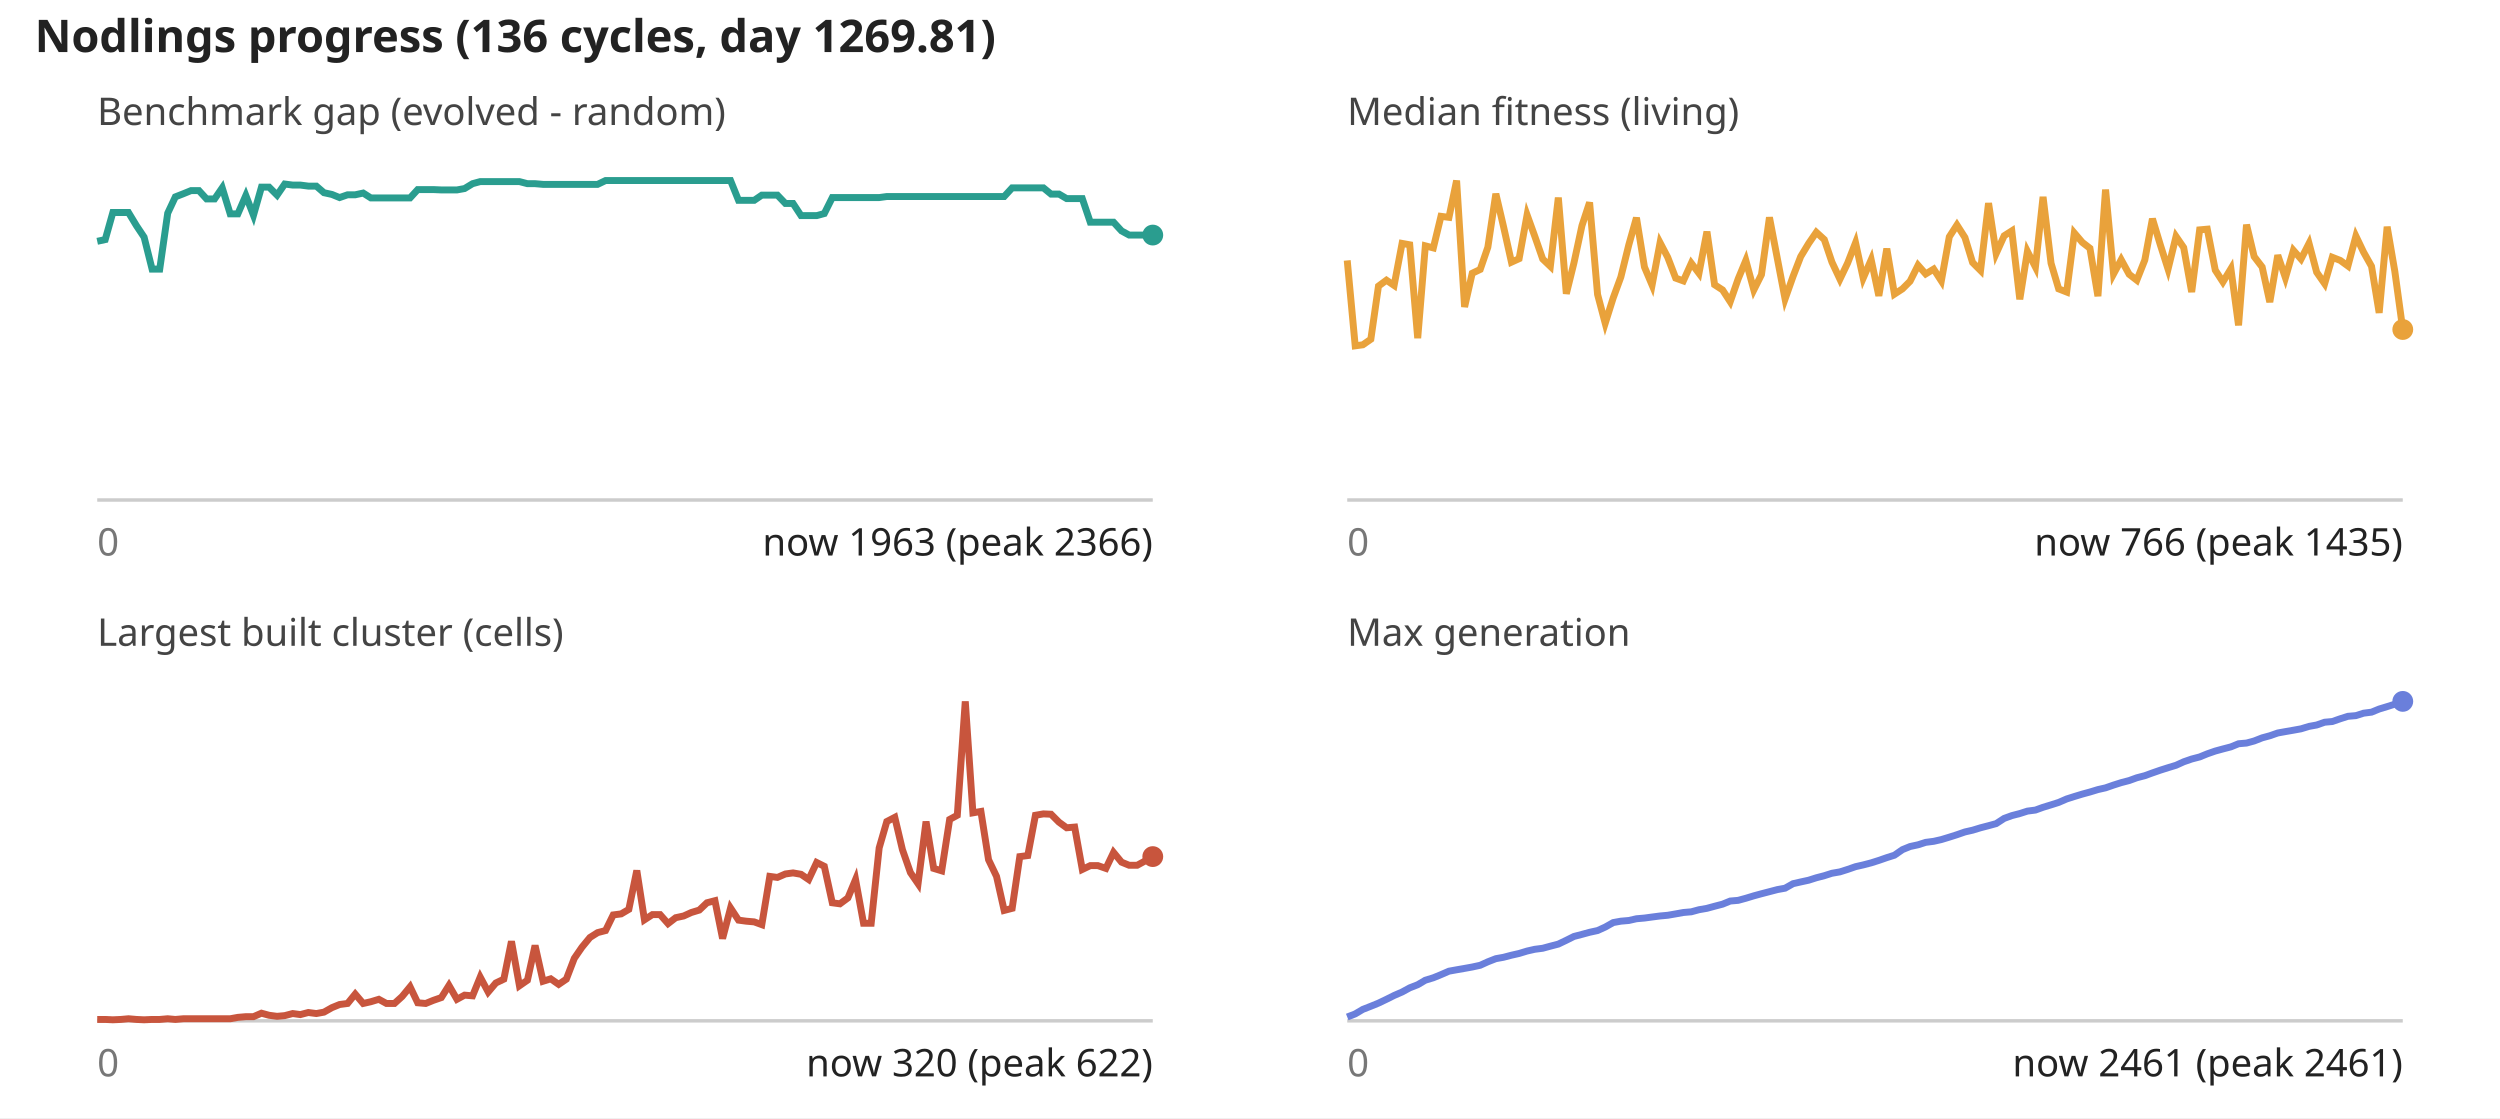
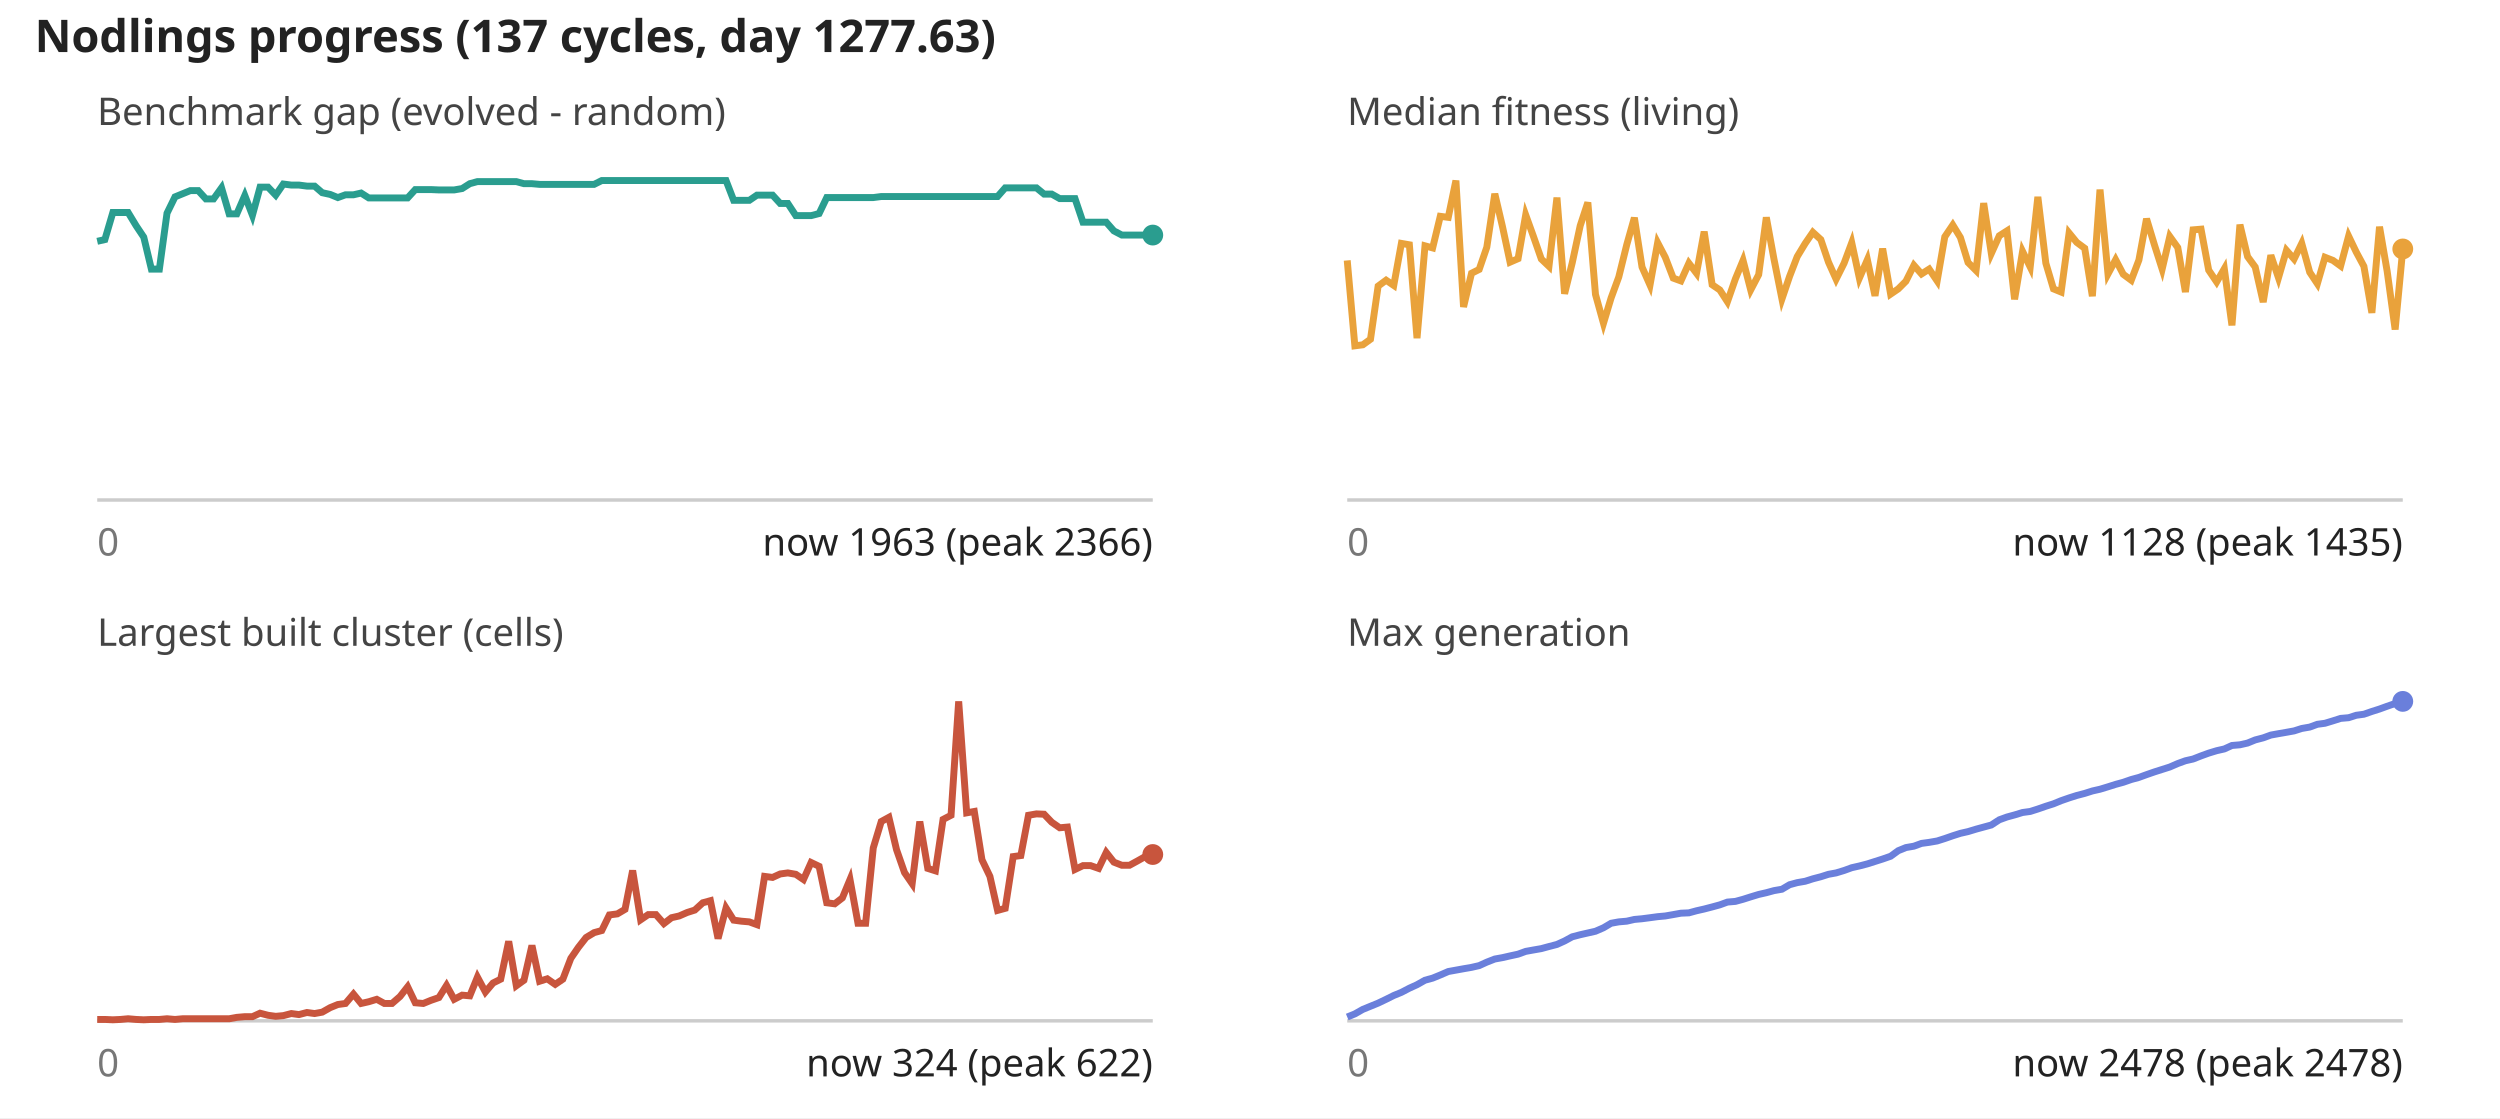
<svg xmlns="http://www.w3.org/2000/svg" viewBox="0 0 720 322" font-family="sans-serif" font-size="11">
  <rect width="100%" height="100%" fill="#fff" />
-   <text x="10" y="15" font-size="13" font-weight="bold" fill="#222">Nodlings progress (136 cycles, day 1269.81)</text>
+   <text x="10" y="15" font-size="13" font-weight="bold" fill="#222">Nodlings progress (137 cycles, day 1277.63)</text>
  <text x="28" y="36" fill="#444">Benchmark gap (evolved - random)</text>
  <line x1="28" y1="144" x2="332" y2="144" stroke="#ccc" />
-   <polyline fill="none" stroke="#2a9d8f" stroke-width="2" points="28.0,69.5 30.3,69.0 32.5,61.2 34.8,61.2 37.0,61.2 39.3,65.0 41.5,68.3 43.8,77.5 46.0,77.5 48.3,61.4 50.5,56.7 52.8,55.8 55.0,54.9 57.3,54.9 59.5,57.3 61.8,57.3 64.0,54.1 66.3,61.6 68.5,61.6 70.8,56.3 73.0,62.0 75.3,53.9 77.5,53.9 79.8,56.2 82.0,53.0 84.3,53.3 86.5,53.3 88.8,53.6 91.1,53.6 93.3,55.5 95.6,56.0 97.8,56.9 100.1,56.1 102.3,56.1 104.6,55.6 106.8,57.0 109.1,57.0 111.3,57.0 113.6,57.0 115.8,57.0 118.1,57.0 120.3,54.6 122.6,54.6 124.8,54.6 127.1,54.7 129.3,54.7 131.6,54.7 133.8,54.3 136.1,52.9 138.3,52.3 140.6,52.3 142.8,52.3 145.1,52.3 147.3,52.3 149.6,52.3 151.9,52.9 154.1,52.9 156.4,53.1 158.6,53.1 160.9,53.1 163.1,53.1 165.4,53.1 167.6,53.1 169.9,53.1 172.1,53.1 174.4,52.0 176.6,52.0 178.9,52.0 181.1,52.0 183.4,52.0 185.6,52.0 187.9,52.0 190.1,52.0 192.4,52.0 194.6,52.0 196.9,52.0 199.1,52.0 201.4,52.0 203.6,52.0 205.9,52.0 208.1,52.0 210.4,52.0 212.7,57.7 214.9,57.7 217.2,57.7 219.4,56.2 221.7,56.2 223.9,56.2 226.2,58.6 228.4,58.6 230.7,62.1 232.9,62.1 235.2,62.1 237.4,61.5 239.7,56.9 241.9,56.9 244.2,56.9 246.4,56.9 248.7,56.9 250.9,56.9 253.2,56.9 255.4,56.6 257.7,56.6 259.9,56.6 262.2,56.6 264.4,56.6 266.7,56.6 268.9,56.6 271.2,56.6 273.5,56.6 275.7,56.6 278.0,56.6 280.2,56.6 282.5,56.6 284.7,56.6 287.0,56.6 289.2,56.6 291.5,54.1 293.7,54.1 296.0,54.1 298.2,54.1 300.5,54.1 302.7,55.9 305.0,55.9 307.2,57.2 309.5,57.2 311.7,57.2 314.0,64.0 316.2,64.0 318.5,64.0 320.7,64.0 323.0,66.5 325.2,67.7 327.5,67.7 329.7,67.7 332.0,67.7" />
+   <polyline fill="none" stroke="#2a9d8f" stroke-width="2" points="28.0,69.5 30.2,69.0 32.5,61.2 34.7,61.2 36.9,61.2 39.2,65.0 41.4,68.3 43.6,77.5 45.9,77.5 48.1,61.4 50.4,56.7 52.6,55.8 54.8,54.9 57.1,54.9 59.3,57.3 61.5,57.3 63.8,54.1 66.0,61.6 68.2,61.6 70.5,56.3 72.7,62.0 74.9,53.9 77.2,53.9 79.4,56.2 81.6,53.0 83.9,53.3 86.1,53.3 88.4,53.6 90.6,53.6 92.8,55.5 95.1,56.0 97.3,56.9 99.5,56.1 101.8,56.1 104.0,55.6 106.2,57.0 108.5,57.0 110.7,57.0 112.9,57.0 115.2,57.0 117.4,57.0 119.6,54.6 121.9,54.6 124.1,54.6 126.4,54.7 128.6,54.7 130.8,54.7 133.1,54.3 135.3,52.9 137.5,52.3 139.8,52.3 142.0,52.3 144.2,52.3 146.5,52.3 148.7,52.3 150.9,52.9 153.2,52.9 155.4,53.1 157.6,53.1 159.9,53.1 162.1,53.1 164.4,53.1 166.6,53.1 168.8,53.1 171.1,53.1 173.3,52.0 175.5,52.0 177.8,52.0 180.0,52.0 182.2,52.0 184.5,52.0 186.7,52.0 188.9,52.0 191.2,52.0 193.4,52.0 195.6,52.0 197.9,52.0 200.1,52.0 202.4,52.0 204.6,52.0 206.8,52.0 209.1,52.0 211.3,57.7 213.5,57.7 215.8,57.7 218.0,56.2 220.2,56.2 222.5,56.2 224.7,58.6 226.9,58.6 229.2,62.1 231.4,62.1 233.6,62.1 235.9,61.5 238.1,56.9 240.4,56.9 242.6,56.9 244.8,56.9 247.1,56.9 249.3,56.9 251.5,56.9 253.8,56.6 256.0,56.6 258.2,56.6 260.5,56.6 262.7,56.6 264.9,56.6 267.2,56.6 269.4,56.6 271.6,56.6 273.9,56.6 276.1,56.6 278.4,56.6 280.6,56.6 282.8,56.6 285.1,56.6 287.3,56.6 289.5,54.1 291.8,54.1 294.0,54.1 296.2,54.1 298.5,54.1 300.7,55.9 302.9,55.9 305.2,57.2 307.4,57.2 309.6,57.2 311.9,64.0 314.1,64.0 316.4,64.0 318.6,64.0 320.8,66.5 323.1,67.7 325.3,67.7 327.5,67.7 329.8,67.7 332.0,67.7" />
  <circle cx="332.0" cy="67.7" r="3" fill="#2a9d8f" />
  <text x="28" y="160" fill="#777">0</text>
  <text x="332" y="160" text-anchor="end" fill="#222">now 1963 (peak 2366)</text>
  <text x="388" y="36" fill="#444">Median fitness (living)</text>
  <line x1="388" y1="144" x2="692" y2="144" stroke="#ccc" />
-   <polyline fill="none" stroke="#e9a23b" stroke-width="2" points="388.0,75.0 390.3,99.6 392.5,99.3 394.8,97.7 397.0,82.4 399.3,80.7 401.5,82.2 403.8,70.1 406.0,70.5 408.3,97.4 410.5,70.8 412.8,71.4 415.0,62.3 417.3,62.6 419.5,52.0 421.8,88.4 424.0,78.7 426.3,77.6 428.5,71.2 430.8,55.8 433.0,65.2 435.3,75.5 437.5,74.5 439.8,61.9 442.0,68.0 444.3,74.6 446.5,76.7 448.8,56.9 451.1,84.6 453.3,75.7 455.6,65.0 457.8,58.3 460.1,84.8 462.3,93.1 464.6,85.8 466.8,79.8 469.1,70.5 471.3,62.7 473.6,76.9 475.8,82.1 478.1,69.9 480.3,74.1 482.6,80.1 484.8,80.9 487.1,75.8 489.3,78.7 491.6,66.7 493.8,82.0 496.1,83.5 498.3,86.9 500.6,80.3 502.8,75.0 505.1,83.5 507.3,79.1 509.6,62.6 511.9,74.6 514.1,86.1 516.4,79.6 518.6,73.9 520.9,70.1 523.1,66.9 525.4,69.0 527.6,75.5 529.9,80.4 532.1,75.8 534.4,69.9 536.6,80.1 538.9,74.8 541.1,85.2 543.4,71.6 545.6,84.7 547.9,83.2 550.1,81.0 552.4,76.4 554.6,78.9 556.9,77.5 559.1,80.9 561.4,68.2 563.6,64.8 565.9,68.4 568.1,75.6 570.4,77.9 572.7,58.5 574.9,73.0 577.2,67.9 579.4,66.5 581.7,86.2 583.9,72.4 586.2,76.9 588.4,56.7 590.7,75.8 592.9,83.2 595.2,84.1 597.4,67.1 599.7,69.8 601.9,71.5 604.2,85.3 606.4,54.6 608.7,78.9 610.9,74.8 613.2,79.0 615.4,80.7 617.7,74.9 619.9,63.0 622.2,70.6 624.4,77.5 626.7,68.1 628.9,71.3 631.2,84.1 633.5,66.2 635.7,66.0 638.0,77.8 640.2,81.2 642.5,77.4 644.7,93.7 647.0,64.7 649.2,73.9 651.5,76.9 653.7,87.0 656.0,73.5 658.2,80.0 660.5,72.1 662.7,74.6 665.0,70.1 667.2,78.4 669.5,81.7 671.7,74.1 674.0,75.0 676.2,76.6 678.5,68.0 680.7,72.6 683.0,76.7 685.2,90.1 687.5,65.3 689.7,78.1 692.0,94.9" />
-   <circle cx="692.0" cy="94.9" r="3" fill="#e9a23b" />
+   <polyline fill="none" stroke="#e9a23b" stroke-width="2" points="388.0,75.0 390.2,99.6 392.5,99.3 394.7,97.7 396.9,82.4 399.2,80.7 401.4,82.2 403.6,70.1 405.9,70.5 408.1,97.4 410.4,70.8 412.6,71.4 414.8,62.3 417.1,62.6 419.3,52.0 421.5,88.4 423.8,78.7 426.0,77.6 428.2,71.2 430.5,55.8 432.7,65.2 434.9,75.5 437.2,74.5 439.4,61.9 441.6,68.0 443.9,74.6 446.1,76.7 448.4,56.9 450.6,84.6 452.8,75.7 455.1,65.0 457.3,58.3 459.5,84.8 461.8,93.1 464.0,85.8 466.2,79.8 468.5,70.5 470.7,62.7 472.9,76.9 475.2,82.1 477.4,69.9 479.6,74.1 481.9,80.1 484.1,80.9 486.4,75.8 488.6,78.7 490.8,66.7 493.1,82.0 495.3,83.5 497.5,86.9 499.8,80.3 502.0,75.0 504.2,83.5 506.5,79.1 508.7,62.6 510.9,74.6 513.2,86.1 515.4,79.6 517.6,73.9 519.9,70.1 522.1,66.9 524.4,69.0 526.6,75.5 528.8,80.4 531.1,75.8 533.3,69.9 535.5,80.1 537.8,74.8 540.0,85.2 542.2,71.6 544.5,84.7 546.7,83.2 548.9,81.0 551.2,76.4 553.4,78.9 555.6,77.5 557.9,80.9 560.1,68.2 562.4,64.8 564.6,68.4 566.8,75.6 569.1,77.9 571.3,58.5 573.5,73.0 575.8,67.9 578.0,66.5 580.2,86.2 582.5,72.4 584.7,76.9 586.9,56.7 589.2,75.8 591.4,83.2 593.6,84.1 595.9,67.1 598.1,69.8 600.4,71.5 602.6,85.3 604.8,54.6 607.1,78.9 609.3,74.8 611.5,79.0 613.8,80.7 616.0,74.9 618.2,63.0 620.5,70.6 622.7,77.5 624.9,68.1 627.2,71.3 629.4,84.1 631.6,66.2 633.9,66.0 636.1,77.8 638.4,81.2 640.6,77.4 642.8,93.7 645.1,64.7 647.3,73.9 649.5,76.9 651.8,87.0 654.0,73.5 656.2,80.0 658.5,72.1 660.7,74.6 662.9,70.1 665.2,78.4 667.4,81.7 669.6,74.1 671.9,75.0 674.1,76.6 676.4,68.0 678.6,72.6 680.8,76.7 683.1,90.1 685.3,65.3 687.5,78.1 689.8,94.9 692.0,71.7" />
+   <circle cx="692.0" cy="71.7" r="3" fill="#e9a23b" />
  <text x="388" y="160" fill="#777">0</text>
-   <text x="692" y="160" text-anchor="end" fill="#222">now 766 (peak 1435)</text>
+   <text x="692" y="160" text-anchor="end" fill="#222">now 1128 (peak 1435)</text>
  <text x="28" y="186" fill="#444">Largest built cluster (cells)</text>
  <line x1="28" y1="294" x2="332" y2="294" stroke="#ccc" />
-   <polyline fill="none" stroke="#c8553d" stroke-width="2" points="28.0,293.6 30.3,293.6 32.5,293.7 34.8,293.6 37.0,293.4 39.3,293.6 41.5,293.7 43.8,293.6 46.0,293.6 48.3,293.4 50.5,293.6 52.8,293.4 55.0,293.4 57.3,293.4 59.5,293.4 61.8,293.4 64.0,293.4 66.3,293.4 68.5,293.0 70.8,292.8 73.0,292.8 75.3,291.8 77.5,292.4 79.8,292.7 82.0,292.5 84.3,291.9 86.5,292.2 88.8,291.6 91.1,291.9 93.3,291.5 95.6,290.2 97.8,289.3 100.1,289.0 102.3,286.3 104.6,289.0 106.8,288.5 109.1,287.8 111.3,289.0 113.6,289.0 115.8,287.0 118.1,284.2 120.3,288.8 122.6,289.0 124.8,288.1 127.1,287.3 129.3,283.8 131.6,287.8 133.8,286.6 136.1,286.8 138.3,281.4 140.6,285.7 142.8,283.1 145.1,282.0 147.3,271.1 149.6,283.9 151.9,282.3 154.1,272.3 156.4,282.6 158.6,281.9 160.9,283.5 163.1,282.0 165.4,276.0 167.6,272.8 169.9,270.0 172.1,268.6 174.4,268.0 176.6,263.5 178.9,263.2 181.1,261.9 183.4,250.7 185.6,264.9 187.9,263.4 190.1,263.4 192.4,266.0 194.6,264.3 196.9,263.8 199.1,262.8 201.4,262.1 203.6,260.0 205.9,259.4 208.1,270.3 210.4,261.5 212.7,265.0 214.9,265.3 217.2,265.5 219.4,266.3 221.7,252.4 223.9,252.7 226.2,251.7 228.4,251.4 230.7,251.8 232.9,253.3 235.2,248.4 237.4,249.5 239.7,260.0 241.9,260.3 244.2,258.6 246.4,253.3 248.7,265.9 250.9,265.9 253.2,244.2 255.4,236.6 257.7,235.4 259.9,244.7 262.2,251.3 264.4,254.5 266.7,236.6 268.9,250.1 271.2,250.8 273.5,236.0 275.7,234.8 278.0,202.0 280.2,234.1 282.5,233.7 284.7,247.6 287.0,252.4 289.2,262.2 291.5,261.6 293.7,246.7 296.0,246.4 298.2,234.8 300.5,234.4 302.7,234.5 305.0,236.8 307.2,238.4 309.5,238.2 311.7,250.4 314.0,249.3 316.2,249.3 318.5,250.1 320.7,245.5 323.0,248.3 325.2,249.2 327.5,249.2 329.7,248.0 332.0,246.7" />
-   <circle cx="332.0" cy="246.7" r="3" fill="#c8553d" />
+   <polyline fill="none" stroke="#c8553d" stroke-width="2" points="28.0,293.6 30.2,293.6 32.5,293.7 34.7,293.6 36.9,293.4 39.2,293.6 41.4,293.7 43.6,293.6 45.9,293.6 48.1,293.4 50.4,293.6 52.6,293.4 54.8,293.4 57.1,293.4 59.3,293.4 61.5,293.4 63.8,293.4 66.0,293.4 68.2,293.0 70.5,292.8 72.7,292.8 74.9,291.8 77.2,292.4 79.4,292.7 81.6,292.5 83.9,291.9 86.1,292.2 88.4,291.6 90.6,291.9 92.8,291.5 95.1,290.2 97.3,289.3 99.5,289.0 101.8,286.3 104.0,289.0 106.2,288.5 108.5,287.8 110.7,289.0 112.9,289.0 115.2,287.0 117.4,284.2 119.6,288.8 121.9,289.0 124.1,288.1 126.4,287.3 128.6,283.8 130.8,287.8 133.1,286.6 135.3,286.8 137.5,281.4 139.8,285.7 142.0,283.1 144.2,282.0 146.5,271.1 148.7,283.9 150.9,282.3 153.2,272.3 155.4,282.6 157.6,281.9 159.9,283.5 162.1,282.0 164.4,276.0 166.6,272.8 168.8,270.0 171.1,268.6 173.3,268.0 175.5,263.5 177.8,263.2 180.0,261.9 182.2,250.7 184.5,264.9 186.7,263.4 188.9,263.4 191.2,266.0 193.4,264.3 195.6,263.8 197.9,262.8 200.1,262.1 202.4,260.0 204.6,259.4 206.8,270.3 209.1,261.5 211.3,265.0 213.5,265.3 215.8,265.5 218.0,266.3 220.2,252.4 222.5,252.7 224.7,251.7 226.9,251.4 229.2,251.8 231.4,253.3 233.6,248.4 235.9,249.5 238.1,260.0 240.4,260.3 242.6,258.6 244.8,253.3 247.1,265.9 249.3,265.9 251.5,244.2 253.8,236.6 256.0,235.4 258.2,244.7 260.5,251.3 262.7,254.5 264.9,236.6 267.2,250.1 269.4,250.8 271.6,236.0 273.9,234.8 276.1,202.0 278.4,234.1 280.6,233.7 282.8,247.6 285.1,252.4 287.3,262.2 289.5,261.6 291.8,246.7 294.0,246.4 296.2,234.8 298.5,234.4 300.7,234.5 302.9,236.8 305.2,238.4 307.4,238.2 309.6,250.4 311.9,249.3 314.1,249.3 316.4,250.1 318.6,245.5 320.8,248.3 323.1,249.2 325.3,249.2 327.5,248.0 329.8,246.7 332.0,246.1" />
+   <circle cx="332.0" cy="246.1" r="3" fill="#c8553d" />
  <text x="28" y="310" fill="#777">0</text>
-   <text x="332" y="310" text-anchor="end" fill="#222">now 320 (peak 622)</text>
+   <text x="332" y="310" text-anchor="end" fill="#222">now 324 (peak 622)</text>
  <text x="388" y="186" fill="#444">Max generation</text>
  <line x1="388" y1="294" x2="692" y2="294" stroke="#ccc" />
-   <polyline fill="none" stroke="#6a7fdb" stroke-width="2" points="388.0,292.9 390.3,292.0 392.5,290.7 394.8,289.8 397.0,288.9 399.3,287.8 401.5,286.7 403.8,285.7 406.0,284.5 408.3,283.6 410.5,282.3 412.8,281.6 415.0,280.7 417.3,279.7 419.5,279.3 421.8,278.9 424.0,278.5 426.3,278.0 428.5,277.0 430.8,276.1 433.0,275.7 435.3,275.1 437.5,274.6 439.8,273.9 442.0,273.4 444.3,273.1 446.5,272.5 448.8,271.9 451.1,270.8 453.3,269.7 455.6,269.1 457.8,268.5 460.1,268.0 462.3,267.0 464.6,265.7 466.8,265.3 469.1,265.1 471.3,264.6 473.6,264.4 475.8,264.1 478.1,263.8 480.3,263.6 482.6,263.2 484.8,262.8 487.1,262.6 489.3,262.0 491.6,261.6 493.8,261.0 496.1,260.4 498.3,259.5 500.6,259.3 502.8,258.7 505.1,258.0 507.3,257.4 509.6,256.8 511.9,256.2 514.1,255.8 516.4,254.5 518.6,254.0 520.9,253.5 523.1,252.8 525.4,252.2 527.6,251.5 529.9,251.1 532.1,250.4 534.4,249.6 536.6,249.1 538.9,248.5 541.1,247.8 543.4,247.0 545.6,246.3 547.9,244.7 550.1,243.8 552.4,243.3 554.6,242.6 556.9,242.3 559.1,241.8 561.4,241.1 563.6,240.4 565.9,239.6 568.1,239.1 570.4,238.4 572.7,237.8 574.9,237.2 577.2,235.7 579.4,234.9 581.7,234.3 583.9,233.6 586.2,233.3 588.4,232.5 590.7,231.8 592.9,231.1 595.2,230.1 597.4,229.4 599.7,228.7 601.9,228.1 604.2,227.4 606.4,226.9 608.7,226.1 610.9,225.4 613.2,224.8 615.4,224.0 617.7,223.4 619.9,222.6 622.2,221.8 624.4,221.1 626.7,220.4 628.9,219.4 631.2,218.6 633.5,218.0 635.7,217.1 638.0,216.3 640.2,215.7 642.5,215.1 644.7,214.2 647.0,214.0 649.2,213.4 651.5,212.5 653.7,211.9 656.0,211.1 658.2,210.7 660.5,210.3 662.7,209.9 665.0,209.2 667.2,208.8 669.5,208.0 671.7,207.8 674.0,207.0 676.2,206.3 678.5,206.1 680.7,205.4 683.0,205.1 685.2,204.2 687.5,203.5 689.7,202.8 692.0,202.0" />
+   <polyline fill="none" stroke="#6a7fdb" stroke-width="2" points="388.0,292.9 390.2,292.0 392.5,290.7 394.7,289.8 396.9,288.9 399.2,287.8 401.4,286.7 403.6,285.8 405.9,284.6 408.1,283.6 410.4,282.3 412.6,281.7 414.8,280.8 417.1,279.8 419.3,279.4 421.5,279.0 423.8,278.6 426.0,278.1 428.2,277.1 430.5,276.2 432.7,275.8 434.9,275.3 437.2,274.8 439.4,274.0 441.6,273.6 443.9,273.2 446.1,272.6 448.4,272.0 450.6,271.0 452.8,269.8 455.1,269.2 457.3,268.7 459.5,268.2 461.8,267.2 464.0,265.9 466.2,265.5 468.5,265.3 470.7,264.8 472.9,264.6 475.2,264.3 477.4,264.0 479.6,263.8 481.9,263.4 484.1,263.0 486.4,262.9 488.6,262.3 490.8,261.8 493.1,261.2 495.3,260.6 497.5,259.8 499.8,259.6 502.0,259.0 504.2,258.3 506.5,257.6 508.7,257.1 510.9,256.5 513.2,256.1 515.4,254.8 517.6,254.2 519.9,253.8 522.1,253.1 524.4,252.5 526.6,251.8 528.8,251.4 531.1,250.7 533.3,249.9 535.5,249.4 537.8,248.8 540.0,248.1 542.2,247.4 544.5,246.6 546.7,245.0 548.9,244.1 551.2,243.7 553.4,242.9 555.6,242.6 557.9,242.2 560.1,241.5 562.4,240.7 564.6,240.0 566.8,239.5 569.1,238.8 571.3,238.2 573.5,237.6 575.8,236.1 578.0,235.3 580.2,234.7 582.5,234.0 584.7,233.7 586.9,233.0 589.2,232.2 591.4,231.5 593.6,230.6 595.9,229.8 598.1,229.1 600.4,228.5 602.6,227.8 604.8,227.3 607.1,226.6 609.3,225.9 611.5,225.3 613.8,224.5 616.0,223.9 618.2,223.1 620.5,222.3 622.7,221.6 624.9,220.9 627.2,219.9 629.4,219.1 631.6,218.6 633.9,217.7 636.1,216.9 638.4,216.2 640.6,215.7 642.8,214.7 645.1,214.5 647.3,214.0 649.5,213.1 651.8,212.5 654.0,211.7 656.2,211.3 658.5,210.9 660.7,210.5 662.9,209.8 665.2,209.4 667.4,208.6 669.6,208.3 671.9,207.6 674.1,206.9 676.4,206.7 678.6,206.0 680.8,205.7 683.1,204.9 685.3,204.2 687.5,203.4 689.8,202.6 692.0,202.0" />
  <circle cx="692.0" cy="202.0" r="3" fill="#6a7fdb" />
  <text x="388" y="310" fill="#777">0</text>
-   <text x="692" y="310" text-anchor="end" fill="#222">now 2461 (peak 2461)</text>
+   <text x="692" y="310" text-anchor="end" fill="#222">now 2478 (peak 2478)</text>
</svg>
